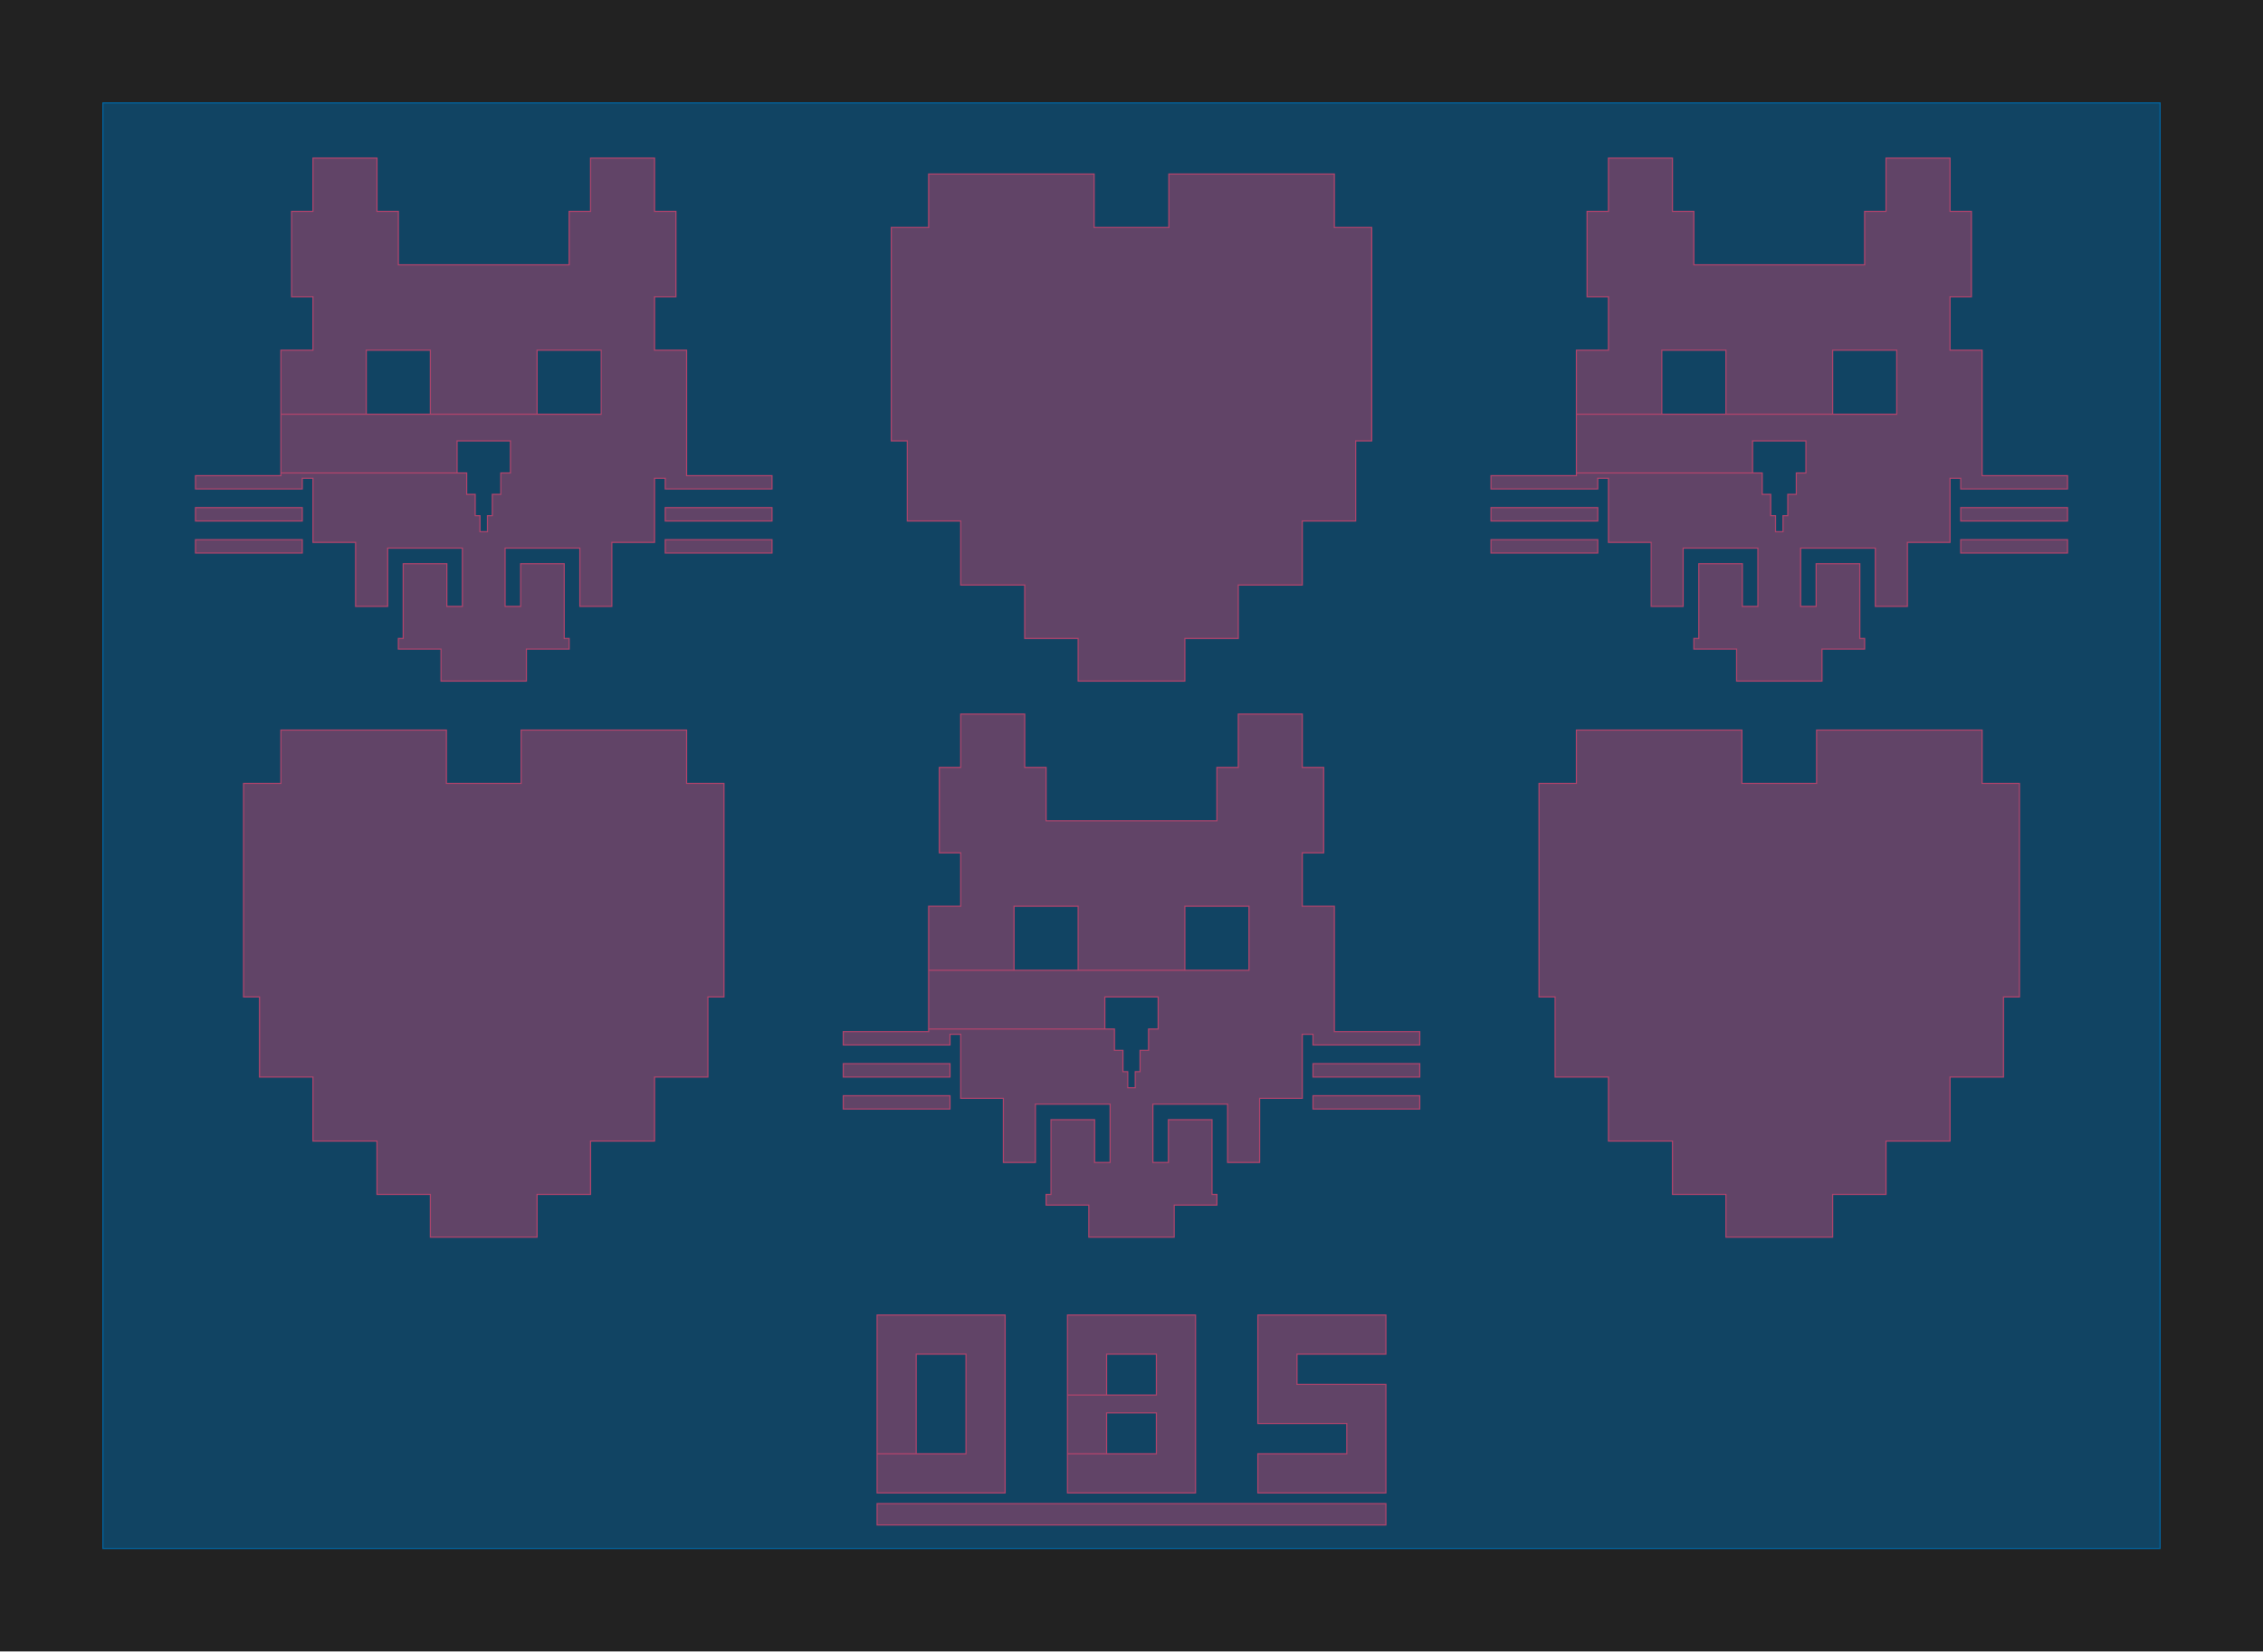
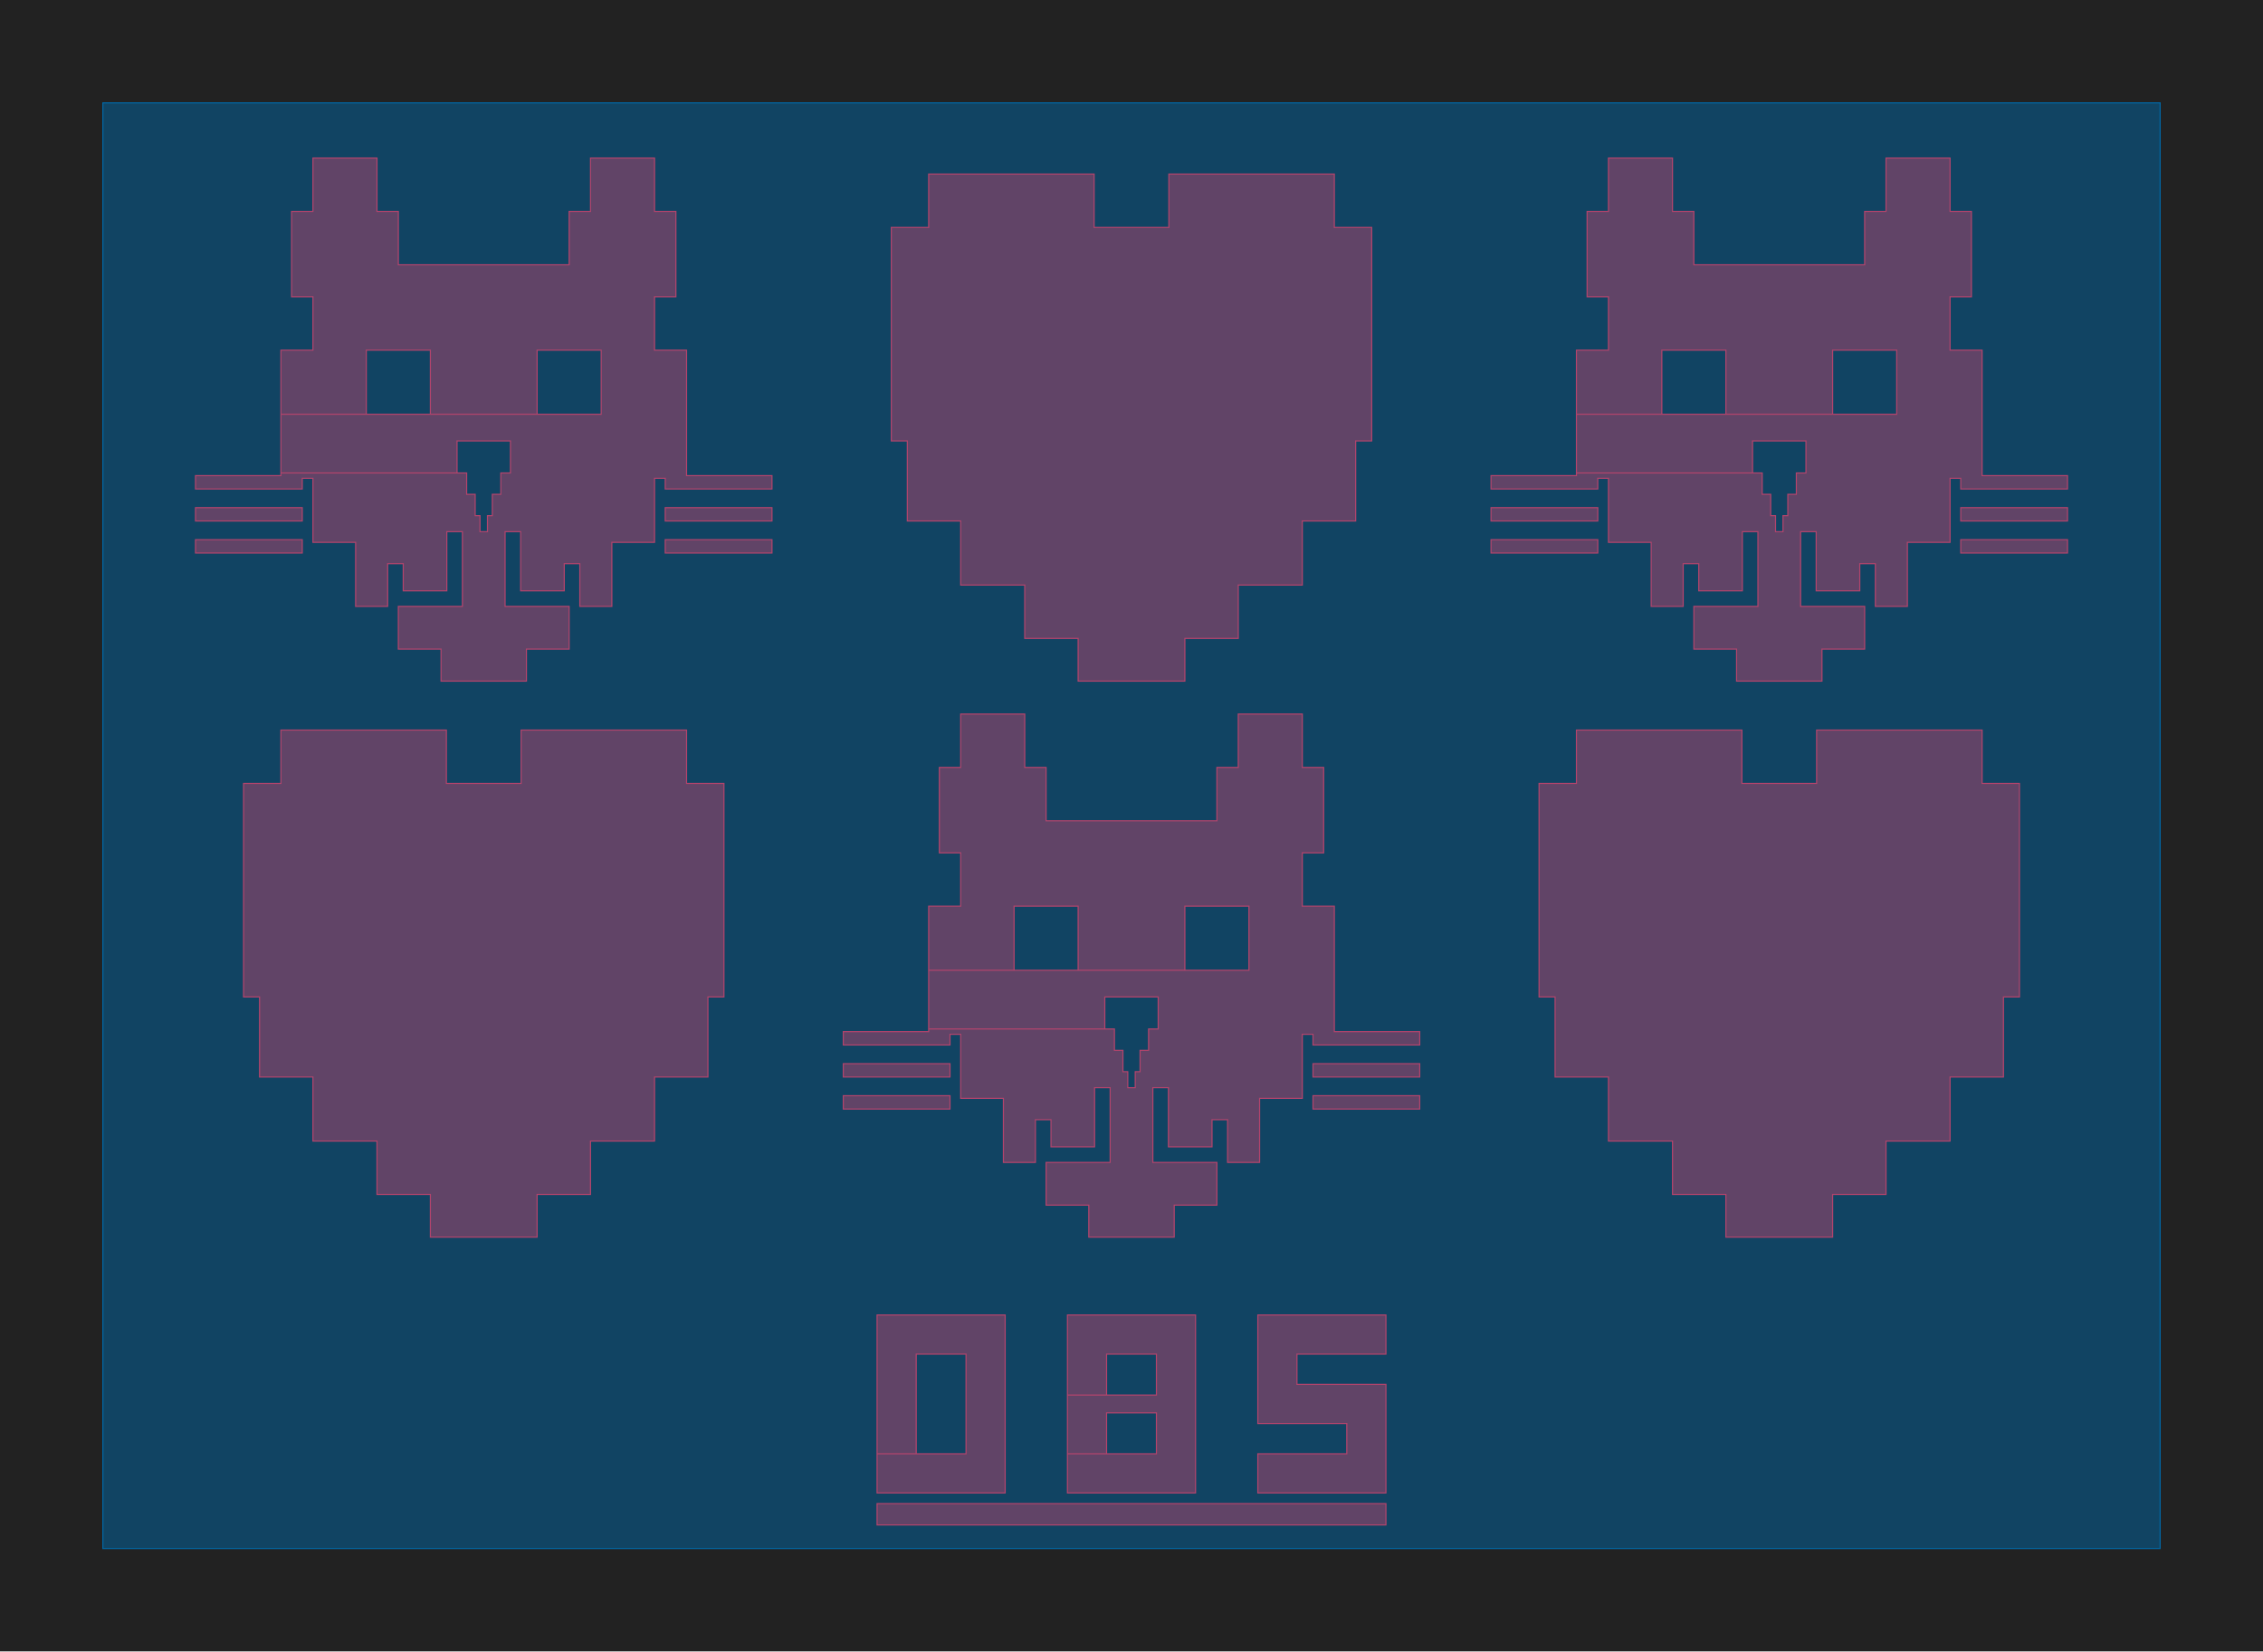
<svg xmlns="http://www.w3.org/2000/svg" width="2035" height="1485" viewBox="-92.5 -1392.5 2035 1485">
  <defs>
    <style type="text/css">
.l235d4 {stroke: #0067A5; fill: #0067A5; fill-opacity: 0.5;}
.l71d20 {stroke: #B3446C; fill: #B3446C; fill-opacity: 0.5;}
</style>
  </defs>
  <rect x="-92.5" y="-1392.5" width="2035" height="1485" fill="#222222" stroke="none" />
  <g id="silicon_art" transform="scale(1 -1)">
-     <polygon id="0x96d000930" class="l235d4" points="0,0 1850,0 1850,1300 0,1300" />
-     <polygon id="0x104e509c0" class="l71d20" points="179.3,936 83.3,936 83.3,924 179.3,924" />
-     <polygon id="0x104e50a70" class="l71d20" points="601.7,936 505.7,936 505.7,924 601.7,924" />
-     <polygon id="0x104e4f210" class="l71d20" points="179.3,907.2 83.3,907.2 83.3,895.2 179.3,895.2" />
-     <polygon id="0x104e4f280" class="l71d20" points="601.7,907.2 505.7,907.2 505.7,895.2 601.7,895.2" />
-     <polygon id="0x104e4f3c0" class="l71d20" points="83.3,964.8 83.3,952.8 179.3,952.8 179.3,962.4 188.9,962.4 188.9,904.8 227.3,904.8 227.3,847.2 256.1,847.2 256.1,899.6 323.3,899.6 323.3,847.2 309.3,847.2 309.3,885.6 270.1,885.6 270.1,818.4 265.7,818.4 265.7,808.8 304.1,808.8 304.1,780 380.9,780 380.9,808.8 419.3,808.8 419.3,818.4 414.9,818.4 414.9,885.6 375.7,885.6 375.7,847.2 361.7,847.2 361.7,899.6 428.9,899.6 428.9,847.2 457.7,847.2 457.7,904.8 496.1,904.8 496.1,962.4 505.7,962.4 505.7,952.8 601.7,952.8 601.7,964.8 524.9,964.8 524.9,1077.6 496.1,1077.6 496.1,1125.6 515.3,1125.6 515.3,1202.4 496.1,1202.4 496.1,1250.4 438.5,1250.4 438.5,1202.4 419.3,1202.4 419.3,1154.4 265.7,1154.4 265.7,1202.4 246.5,1202.4 246.5,1250.4 188.9,1250.4 188.9,1202.4 169.7,1202.4 169.7,1125.6 188.9,1125.6 188.9,1077.6 160.1,1077.6 160.1,1020 236.9,1020 236.9,1077.6 294.5,1077.6 294.5,1020 390.5,1020 390.5,1077.6 448.1,1077.6 448.1,1020 390.5,1020 294.5,1020 236.9,1020 160.1,1020 160.1,967.2 318.5,967.2 318.5,996 366.5,996 366.5,967.2 357.85,967.2 357.85,948 350.2,948 350.2,928.8 345.85,928.8 345.85,914.4 339.15,914.4 339.15,928.8 334.8,928.8 334.8,948 327.15,948 327.15,967.2 318.5,967.2 160.1,967.2 160.1,964.8" />
-     <polygon id="0x104e4f2f0" class="l71d20" points="973,818.4 1021,818.4 1021,866.4 1078.6,866.4 1078.6,924 1126.6,924 1126.6,996 1141,996 1141,1188 1107.4,1188 1107.4,1236 958.6,1236 958.6,1188 891.4,1188 891.4,1236 742.6,1236 742.6,1188 709,1188 709,996 723.4,996 723.4,924 771.4,924 771.4,866.4 829,866.4 829,818.4 877,818.4 877,780 973,780" />
-     <polygon id="0x104e4f430" class="l71d20" points="1344.3,936 1248.3,936 1248.3,924 1344.3,924" />
-     <polygon id="0x104e4f4e0" class="l71d20" points="1766.7,936 1670.7,936 1670.7,924 1766.7,924" />
-     <polygon id="0x104e4a050" class="l71d20" points="1344.3,907.2 1248.3,907.2 1248.3,895.2 1344.3,895.2" />
-     <polygon id="0x104e4a0c0" class="l71d20" points="1766.7,907.2 1670.7,907.2 1670.7,895.2 1766.7,895.2" />
-     <polygon id="0x104e4a130" class="l71d20" points="1248.3,964.8 1248.3,952.8 1344.3,952.8 1344.3,962.4 1353.9,962.4 1353.9,904.8 1392.3,904.8 1392.3,847.2 1421.1,847.2 1421.1,899.6 1488.3,899.6 1488.3,847.2 1474.3,847.2 1474.3,885.6 1435.1,885.6 1435.1,818.4 1430.7,818.4 1430.7,808.8 1469.1,808.8 1469.1,780 1545.9,780 1545.9,808.8 1584.3,808.8 1584.3,818.4 1579.9,818.4 1579.9,885.6 1540.7,885.6 1540.7,847.2 1526.7,847.2 1526.7,899.6 1593.9,899.6 1593.9,847.2 1622.7,847.2 1622.7,904.8 1661.1,904.8 1661.1,962.4 1670.7,962.4 1670.7,952.8 1766.7,952.8 1766.7,964.8 1689.9,964.8 1689.9,1077.6 1661.1,1077.6 1661.1,1125.6 1680.3,1125.6 1680.3,1202.4 1661.1,1202.4 1661.1,1250.4 1603.5,1250.4 1603.5,1202.4 1584.3,1202.4 1584.3,1154.4 1430.7,1154.4 1430.7,1202.4 1411.5,1202.4 1411.5,1250.4 1353.9,1250.4 1353.9,1202.4 1334.7,1202.4 1334.7,1125.6 1353.9,1125.6 1353.9,1077.6 1325.1,1077.6 1325.1,1020 1401.9,1020 1401.9,1077.6 1459.5,1077.6 1459.5,1020 1555.5,1020 1555.5,1077.6 1613.1,1077.6 1613.1,1020 1555.5,1020 1459.5,1020 1401.9,1020 1325.1,1020 1325.1,967.2 1483.5,967.2 1483.5,996 1531.5,996 1531.5,967.2 1522.85,967.2 1522.85,948 1515.2,948 1515.2,928.8 1510.85,928.8 1510.85,914.4 1504.15,914.4 1504.15,928.8 1499.8,928.8 1499.8,948 1492.15,948 1492.15,967.2 1483.5,967.2 1325.1,967.2 1325.1,964.8" />
-     <polygon id="0x104e4a1a0" class="l71d20" points="390.5,318.4 438.5,318.4 438.5,366.4 496.1,366.4 496.1,424 544.1,424 544.1,496 558.5,496 558.5,688 524.9,688 524.9,736 376.1,736 376.1,688 308.9,688 308.9,736 160.1,736 160.1,688 126.5,688 126.5,496 140.9,496 140.9,424 188.9,424 188.9,366.4 246.5,366.4 246.5,318.4 294.5,318.4 294.5,280 390.5,280" />
-     <polygon id="0x104e49390" class="l71d20" points="761.8,436 665.8,436 665.8,424 761.8,424" />
-     <polygon id="0x104e49400" class="l71d20" points="1184.2,436 1088.2,436 1088.2,424 1184.2,424" />
-     <polygon id="0x104e49470" class="l71d20" points="761.8,407.2 665.8,407.2 665.8,395.2 761.8,395.2" />
-     <polygon id="0x96d444000" class="l71d20" points="1184.2,407.2 1088.2,407.2 1088.2,395.2 1184.2,395.2" />
-     <polygon id="0x96d444070" class="l71d20" points="665.8,464.8 665.8,452.8 761.8,452.8 761.8,462.4 771.4,462.4 771.4,404.8 809.8,404.8 809.8,347.2 838.6,347.2 838.6,399.6 905.8,399.6 905.8,347.2 891.8,347.2 891.8,385.6 852.6,385.6 852.6,318.4 848.2,318.4 848.2,308.8 886.6,308.8 886.6,280 963.4,280 963.4,308.8 1001.8,308.8 1001.8,318.4 997.4,318.4 997.4,385.6 958.2,385.6 958.2,347.2 944.2,347.2 944.2,399.6 1011.4,399.6 1011.4,347.2 1040.2,347.2 1040.2,404.8 1078.6,404.8 1078.6,462.4 1088.2,462.4 1088.2,452.8 1184.2,452.8 1184.2,464.8 1107.4,464.8 1107.4,577.6 1078.6,577.6 1078.6,625.6 1097.8,625.6 1097.8,702.4 1078.6,702.4 1078.6,750.4 1021,750.4 1021,702.4 1001.8,702.4 1001.8,654.4 848.2,654.4 848.2,702.4 829,702.4 829,750.4 771.4,750.4 771.4,702.4 752.2,702.4 752.2,625.6 771.4,625.6 771.4,577.6 742.6,577.6 742.6,520 819.4,520 819.4,577.6 877,577.6 877,520 973,520 973,577.6 1030.6,577.6 1030.6,520 973,520 877,520 819.4,520 742.6,520 742.6,467.2 901,467.2 901,496 949,496 949,467.2 940.35,467.2 940.35,448 932.7,448 932.7,428.8 928.35,428.8 928.35,414.4 921.65,414.4 921.65,428.8 917.3,428.8 917.3,448 909.65,448 909.65,467.2 901,467.2 742.6,467.2 742.6,464.8" />
-     <polygon id="0x96d4440e0" class="l71d20" points="1555.5,318.4 1603.5,318.4 1603.5,366.4 1661.1,366.4 1661.1,424 1709.1,424 1709.1,496 1723.5,496 1723.5,688 1689.9,688 1689.9,736 1541.1,736 1541.1,688 1473.9,688 1473.9,736 1325.1,736 1325.1,688 1291.5,688 1291.5,496 1305.9,496 1305.9,424 1353.9,424 1353.9,366.4 1411.5,366.4 1411.5,318.4 1459.5,318.4 1459.5,280 1555.5,280" />
-     <polygon id="0x96d444150" class="l71d20" points="811.4,50 811.4,210 696.2,210 696.2,85.2 731.4,85.2 731.4,174.8 776.2,174.8 776.2,85.2 731.4,85.2 696.2,85.2 696.2,50" />
-     <polygon id="0x96d4441c0" class="l71d20" points="982.6,50 982.6,210 867.4,210 867.4,138 902.6,138 902.6,174.8 947.4,174.8 947.4,138 902.6,138 867.4,138 867.4,85.2 902.6,85.2 902.6,122 947.4,122 947.4,85.2 902.6,85.2 867.4,85.2 867.4,50" />
-     <polygon id="0x96d444230" class="l71d20" points="1153.8,147.6 1073.8,147.6 1073.8,174.8 1153.8,174.8 1153.8,210 1038.6,210 1038.6,112.4 1118.6,112.4 1118.6,85.2 1038.6,85.2 1038.6,50 1153.8,50" />
-     <polygon id="0x96d4442a0" class="l71d20" points="1153.8,40.4 696.2,40.4 696.2,21.2 1153.8,21.2" />
+     <polygon id="0x104891d50" class="l235d4" points="0,0 1850,0 1850,1300 0,1300" />
+     <polygon id="0x104891e00" class="l71d20" points="179.3,936 83.3,936 83.3,924 179.3,924" />
+     <polygon id="0x104891e70" class="l71d20" points="601.7,936 505.7,936 505.7,924 601.7,924" />
+     <polygon id="0x104891ee0" class="l71d20" points="179.3,907.2 83.3,907.2 83.3,895.2 179.3,895.2" />
+     <polygon id="0x104891f50" class="l71d20" points="601.7,907.2 505.7,907.2 505.7,895.2 601.7,895.2" />
+     <polygon id="0x104891fc0" class="l71d20" points="83.3,964.8 83.3,952.8 179.3,952.8 179.3,962.4 188.9,962.4 188.9,904.8 227.3,904.8 227.3,847.2 256.1,847.2 256.1,885.6 270.1,885.6 270.1,861.2 309.3,861.2 309.3,914.4 323.3,914.4 323.3,847.2 265.7,847.2 265.7,808.8 304.1,808.8 304.1,780 380.9,780 380.9,808.8 419.3,808.8 419.3,847.2 361.7,847.2 361.7,914.4 375.7,914.4 375.7,861.2 414.9,861.2 414.9,885.6 428.9,885.6 428.9,847.2 457.7,847.2 457.7,904.8 496.1,904.8 496.1,962.4 505.7,962.4 505.7,952.8 601.7,952.8 601.7,964.8 524.9,964.8 524.9,1077.6 496.1,1077.6 496.1,1125.6 515.3,1125.6 515.3,1202.4 496.1,1202.4 496.1,1250.4 438.5,1250.4 438.5,1202.4 419.3,1202.4 419.3,1154.4 265.7,1154.4 265.7,1202.4 246.5,1202.4 246.5,1250.4 188.9,1250.4 188.9,1202.4 169.7,1202.4 169.7,1125.6 188.9,1125.6 188.9,1077.6 160.1,1077.6 160.1,1020 236.9,1020 236.9,1077.6 294.5,1077.6 294.5,1020 390.5,1020 390.5,1077.6 448.1,1077.6 448.1,1020 390.5,1020 294.5,1020 236.9,1020 160.1,1020 160.1,967.2 318.5,967.2 318.5,996 366.5,996 366.5,967.2 357.85,967.2 357.85,948 350.2,948 350.2,928.8 345.85,928.8 345.85,914.4 339.15,914.4 339.15,928.8 334.8,928.8 334.8,948 327.15,948 327.15,967.2 318.5,967.2 160.1,967.2 160.1,964.8" />
+     <polygon id="0x104892030" class="l71d20" points="973,818.4 1021,818.4 1021,866.4 1078.6,866.4 1078.6,924 1126.6,924 1126.6,996 1141,996 1141,1188 1107.4,1188 1107.4,1236 958.6,1236 958.6,1188 891.4,1188 891.4,1236 742.6,1236 742.6,1188 709,1188 709,996 723.4,996 723.4,924 771.4,924 771.4,866.4 829,866.4 829,818.4 877,818.4 877,780 973,780" />
+     <polygon id="0x10488b8c0" class="l71d20" points="1344.3,936 1248.3,936 1248.3,924 1344.3,924" />
+     <polygon id="0x10488b930" class="l71d20" points="1766.7,936 1670.7,936 1670.7,924 1766.7,924" />
+     <polygon id="0xa22f80000" class="l71d20" points="1344.3,907.2 1248.3,907.2 1248.3,895.2 1344.3,895.2" />
+     <polygon id="0xa22f80070" class="l71d20" points="1766.7,907.2 1670.7,907.2 1670.7,895.2 1766.7,895.2" />
+     <polygon id="0xa22f800e0" class="l71d20" points="1248.3,964.8 1248.3,952.8 1344.3,952.8 1344.3,962.4 1353.9,962.4 1353.9,904.8 1392.3,904.8 1392.3,847.2 1421.1,847.2 1421.1,885.6 1435.1,885.6 1435.1,861.2 1474.3,861.2 1474.3,914.4 1488.3,914.4 1488.3,847.2 1430.7,847.2 1430.7,808.8 1469.1,808.8 1469.1,780 1545.9,780 1545.9,808.8 1584.3,808.8 1584.3,847.2 1526.7,847.2 1526.7,914.4 1540.7,914.4 1540.7,861.2 1579.9,861.2 1579.9,885.6 1593.9,885.6 1593.9,847.2 1622.7,847.2 1622.7,904.8 1661.1,904.8 1661.1,962.4 1670.7,962.4 1670.7,952.8 1766.7,952.8 1766.7,964.8 1689.9,964.8 1689.9,1077.6 1661.1,1077.6 1661.1,1125.6 1680.3,1125.6 1680.3,1202.4 1661.1,1202.4 1661.1,1250.4 1603.5,1250.4 1603.5,1202.4 1584.3,1202.4 1584.3,1154.4 1430.7,1154.4 1430.7,1202.4 1411.5,1202.4 1411.5,1250.4 1353.9,1250.4 1353.9,1202.4 1334.7,1202.4 1334.7,1125.6 1353.9,1125.6 1353.9,1077.6 1325.1,1077.6 1325.1,1020 1401.9,1020 1401.9,1077.6 1459.5,1077.6 1459.5,1020 1555.5,1020 1555.5,1077.6 1613.1,1077.6 1613.1,1020 1555.5,1020 1459.5,1020 1401.9,1020 1325.1,1020 1325.1,967.2 1483.5,967.2 1483.5,996 1531.5,996 1531.5,967.2 1522.85,967.2 1522.85,948 1515.2,948 1515.2,928.8 1510.85,928.8 1510.85,914.4 1504.15,914.4 1504.15,928.8 1499.8,928.8 1499.8,948 1492.15,948 1492.15,967.2 1483.5,967.2 1325.1,967.2 1325.1,964.8" />
+     <polygon id="0xa22f80150" class="l71d20" points="390.5,318.4 438.5,318.4 438.5,366.4 496.1,366.4 496.1,424 544.1,424 544.1,496 558.5,496 558.5,688 524.9,688 524.9,736 376.1,736 376.1,688 308.9,688 308.9,736 160.1,736 160.1,688 126.5,688 126.5,496 140.9,496 140.9,424 188.9,424 188.9,366.4 246.5,366.4 246.5,318.4 294.5,318.4 294.5,280 390.5,280" />
+     <polygon id="0xa22f801c0" class="l71d20" points="761.8,436 665.8,436 665.8,424 761.8,424" />
+     <polygon id="0xa22f80230" class="l71d20" points="1184.2,436 1088.2,436 1088.2,424 1184.2,424" />
+     <polygon id="0xa22f802a0" class="l71d20" points="761.8,407.2 665.8,407.2 665.8,395.2 761.8,395.2" />
+     <polygon id="0xa22f80310" class="l71d20" points="1184.2,407.2 1088.2,407.2 1088.2,395.2 1184.2,395.2" />
+     <polygon id="0xa22f80380" class="l71d20" points="665.8,464.8 665.8,452.8 761.8,452.8 761.8,462.4 771.4,462.4 771.4,404.8 809.8,404.8 809.8,347.2 838.6,347.2 838.6,385.6 852.6,385.6 852.6,361.2 891.8,361.2 891.8,414.4 905.8,414.4 905.8,347.2 848.2,347.2 848.2,308.8 886.6,308.8 886.6,280 963.4,280 963.4,308.8 1001.8,308.8 1001.8,347.2 944.2,347.2 944.2,414.4 958.2,414.4 958.2,361.2 997.4,361.2 997.4,385.6 1011.4,385.6 1011.4,347.2 1040.2,347.2 1040.2,404.8 1078.6,404.8 1078.6,462.4 1088.2,462.4 1088.2,452.8 1184.2,452.8 1184.2,464.8 1107.4,464.8 1107.4,577.6 1078.6,577.6 1078.6,625.6 1097.8,625.6 1097.8,702.4 1078.6,702.4 1078.6,750.4 1021,750.4 1021,702.4 1001.8,702.4 1001.8,654.4 848.2,654.4 848.2,702.4 829,702.4 829,750.4 771.4,750.4 771.4,702.4 752.2,702.4 752.2,625.6 771.4,625.6 771.4,577.6 742.6,577.6 742.6,520 819.4,520 819.4,577.6 877,577.6 877,520 973,520 973,577.6 1030.6,577.6 1030.6,520 973,520 877,520 819.4,520 742.6,520 742.6,467.2 901,467.2 901,496 949,496 949,467.2 940.35,467.2 940.35,448 932.7,448 932.7,428.8 928.35,428.8 928.35,414.4 921.65,414.4 921.65,428.8 917.3,428.8 917.3,448 909.65,448 909.65,467.2 901,467.2 742.6,467.2 742.6,464.8" />
+     <polygon id="0xa22f803f0" class="l71d20" points="1555.5,318.4 1603.5,318.4 1603.5,366.4 1661.1,366.4 1661.1,424 1709.1,424 1709.1,496 1723.5,496 1723.5,688 1689.9,688 1689.9,736 1541.1,736 1541.1,688 1473.9,688 1473.9,736 1325.1,736 1325.1,688 1291.5,688 1291.5,496 1305.9,496 1305.9,424 1353.9,424 1353.9,366.4 1411.5,366.4 1411.5,318.4 1459.5,318.4 1459.5,280 1555.5,280" />
+     <polygon id="0xa22f80460" class="l71d20" points="811.4,50 811.4,210 696.2,210 696.2,85.2 731.4,85.2 731.4,174.8 776.2,174.8 776.2,85.2 731.4,85.2 696.2,85.2 696.2,50" />
+     <polygon id="0xa22f804d0" class="l71d20" points="982.6,50 982.6,210 867.4,210 867.4,138 902.6,138 902.6,174.8 947.4,174.8 947.4,138 902.6,138 867.4,138 867.4,85.2 902.6,85.2 902.6,122 947.4,122 947.4,85.2 902.6,85.2 867.4,85.2 867.4,50" />
+     <polygon id="0xa22f80540" class="l71d20" points="1153.8,147.6 1073.8,147.6 1073.8,174.8 1153.8,174.8 1153.8,210 1038.6,210 1038.6,112.4 1118.6,112.4 1118.6,85.2 1038.6,85.2 1038.6,50 1153.8,50" />
+     <polygon id="0xa22f805b0" class="l71d20" points="1153.8,40.4 696.2,40.4 696.2,21.2 1153.8,21.2" />
  </g>
</svg>
